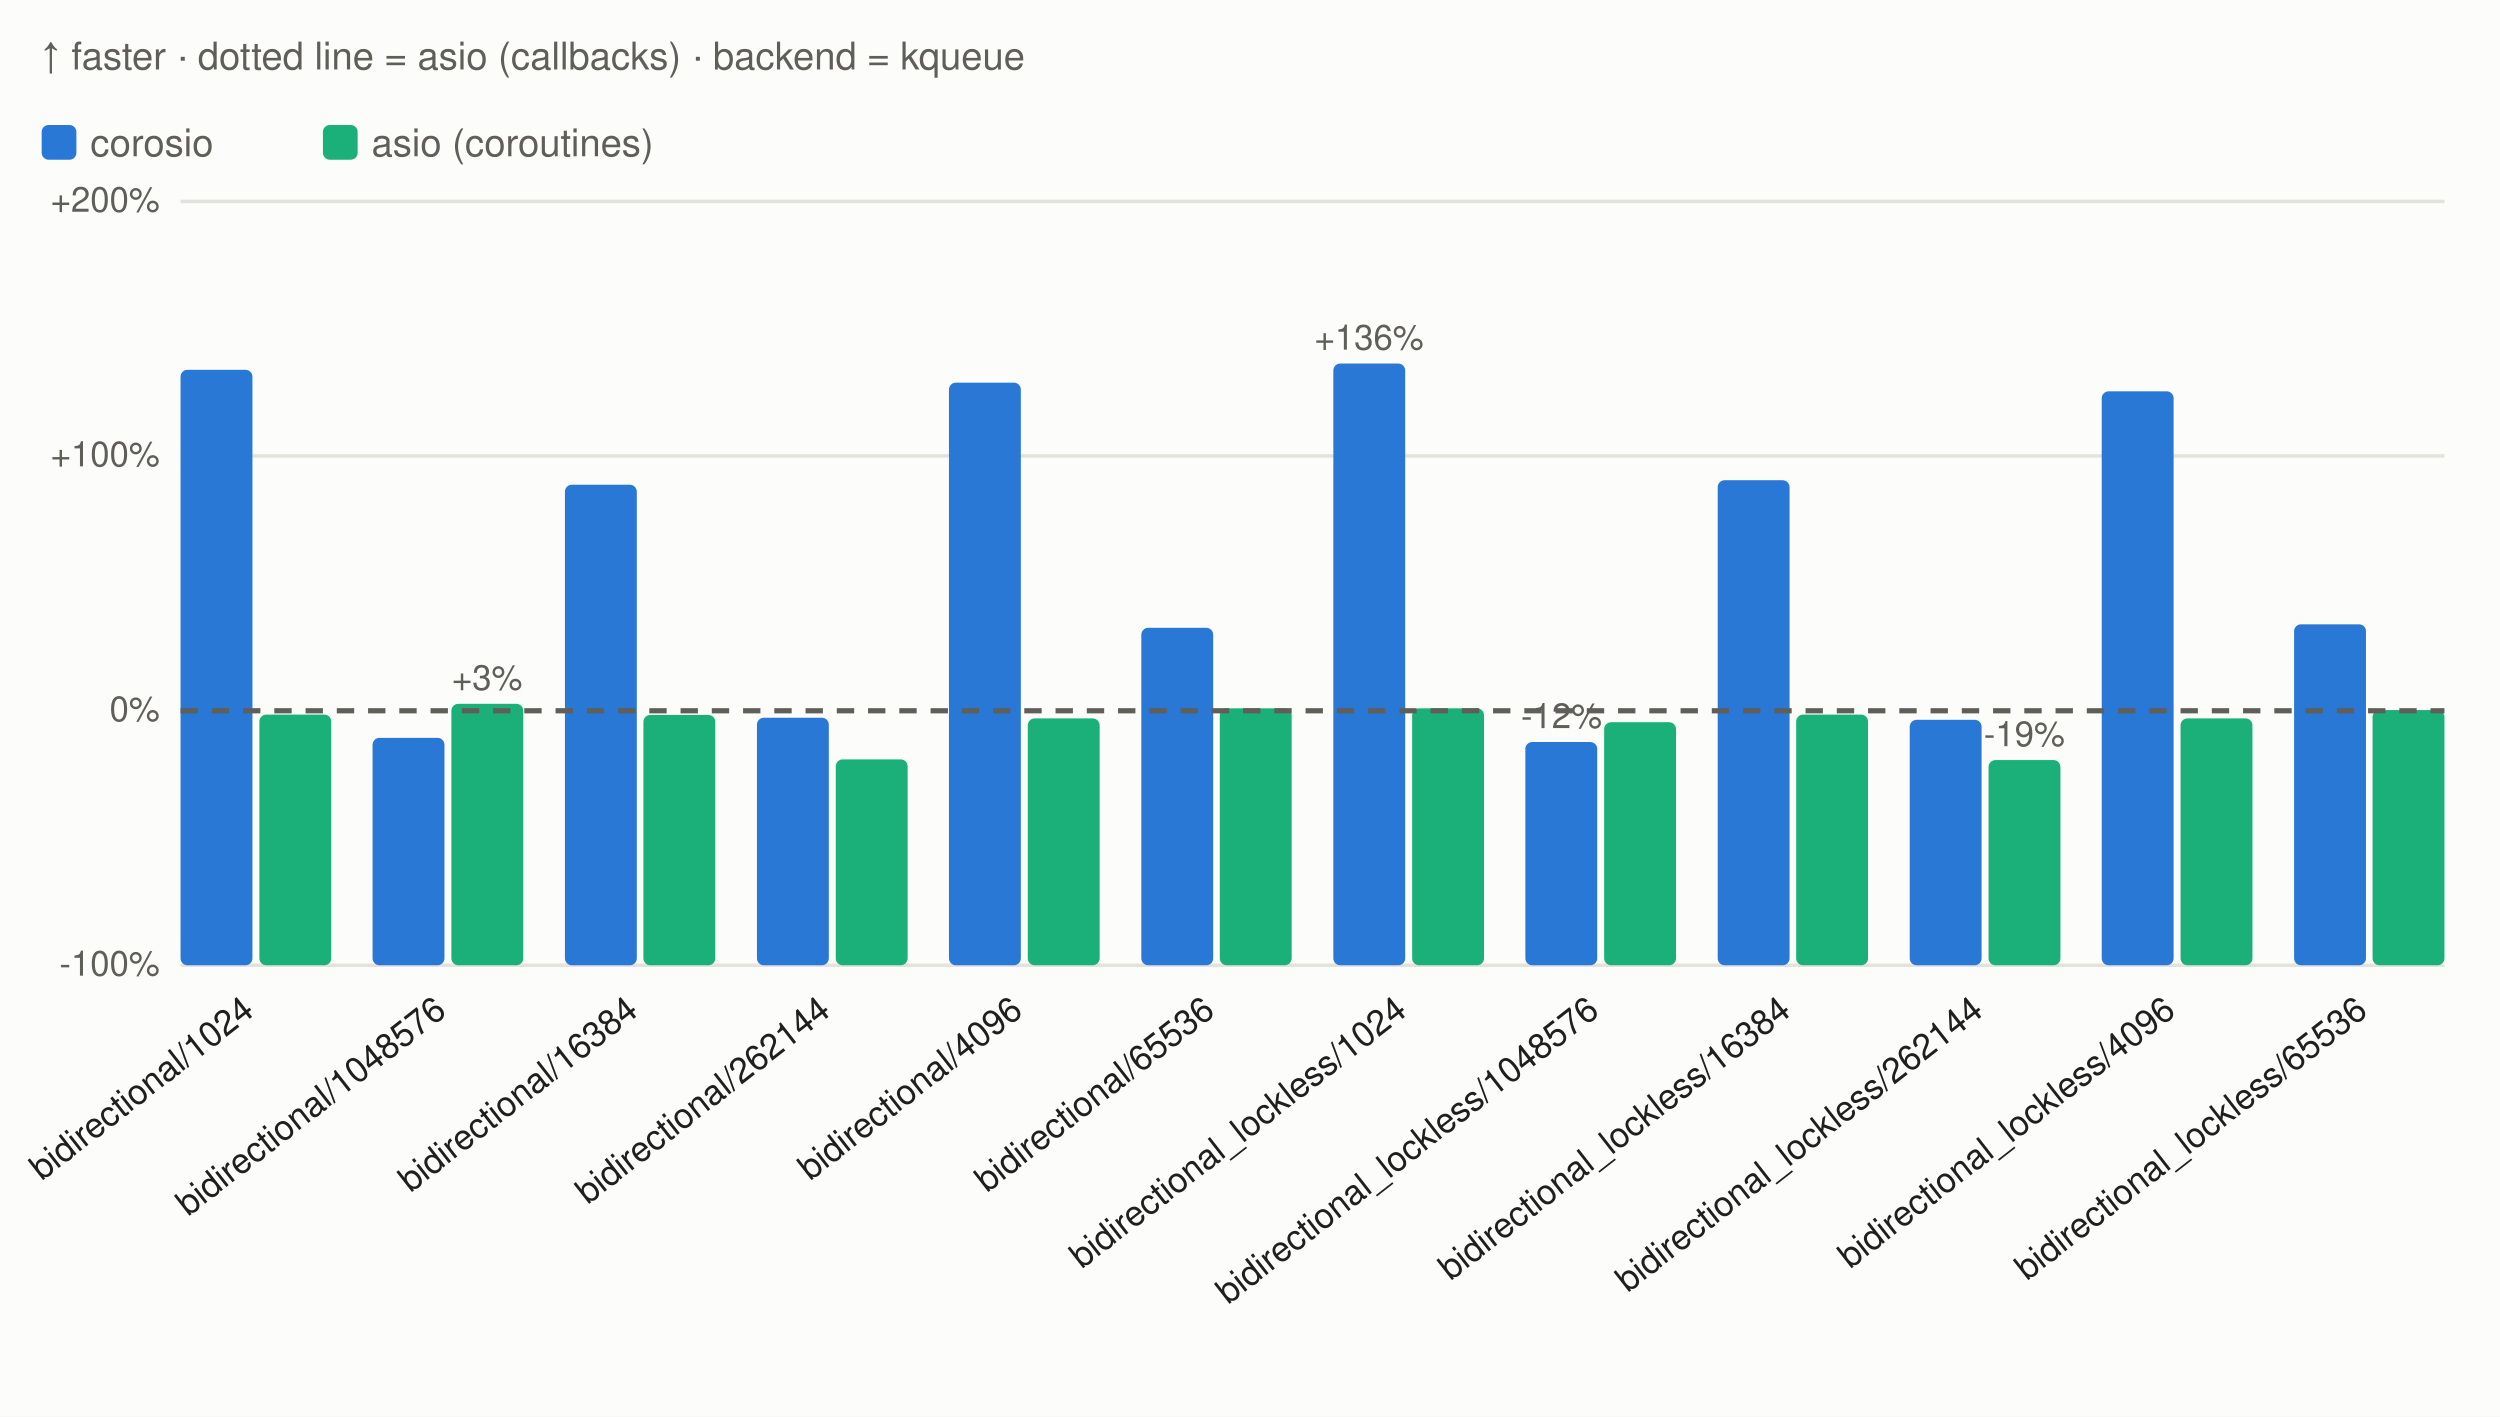
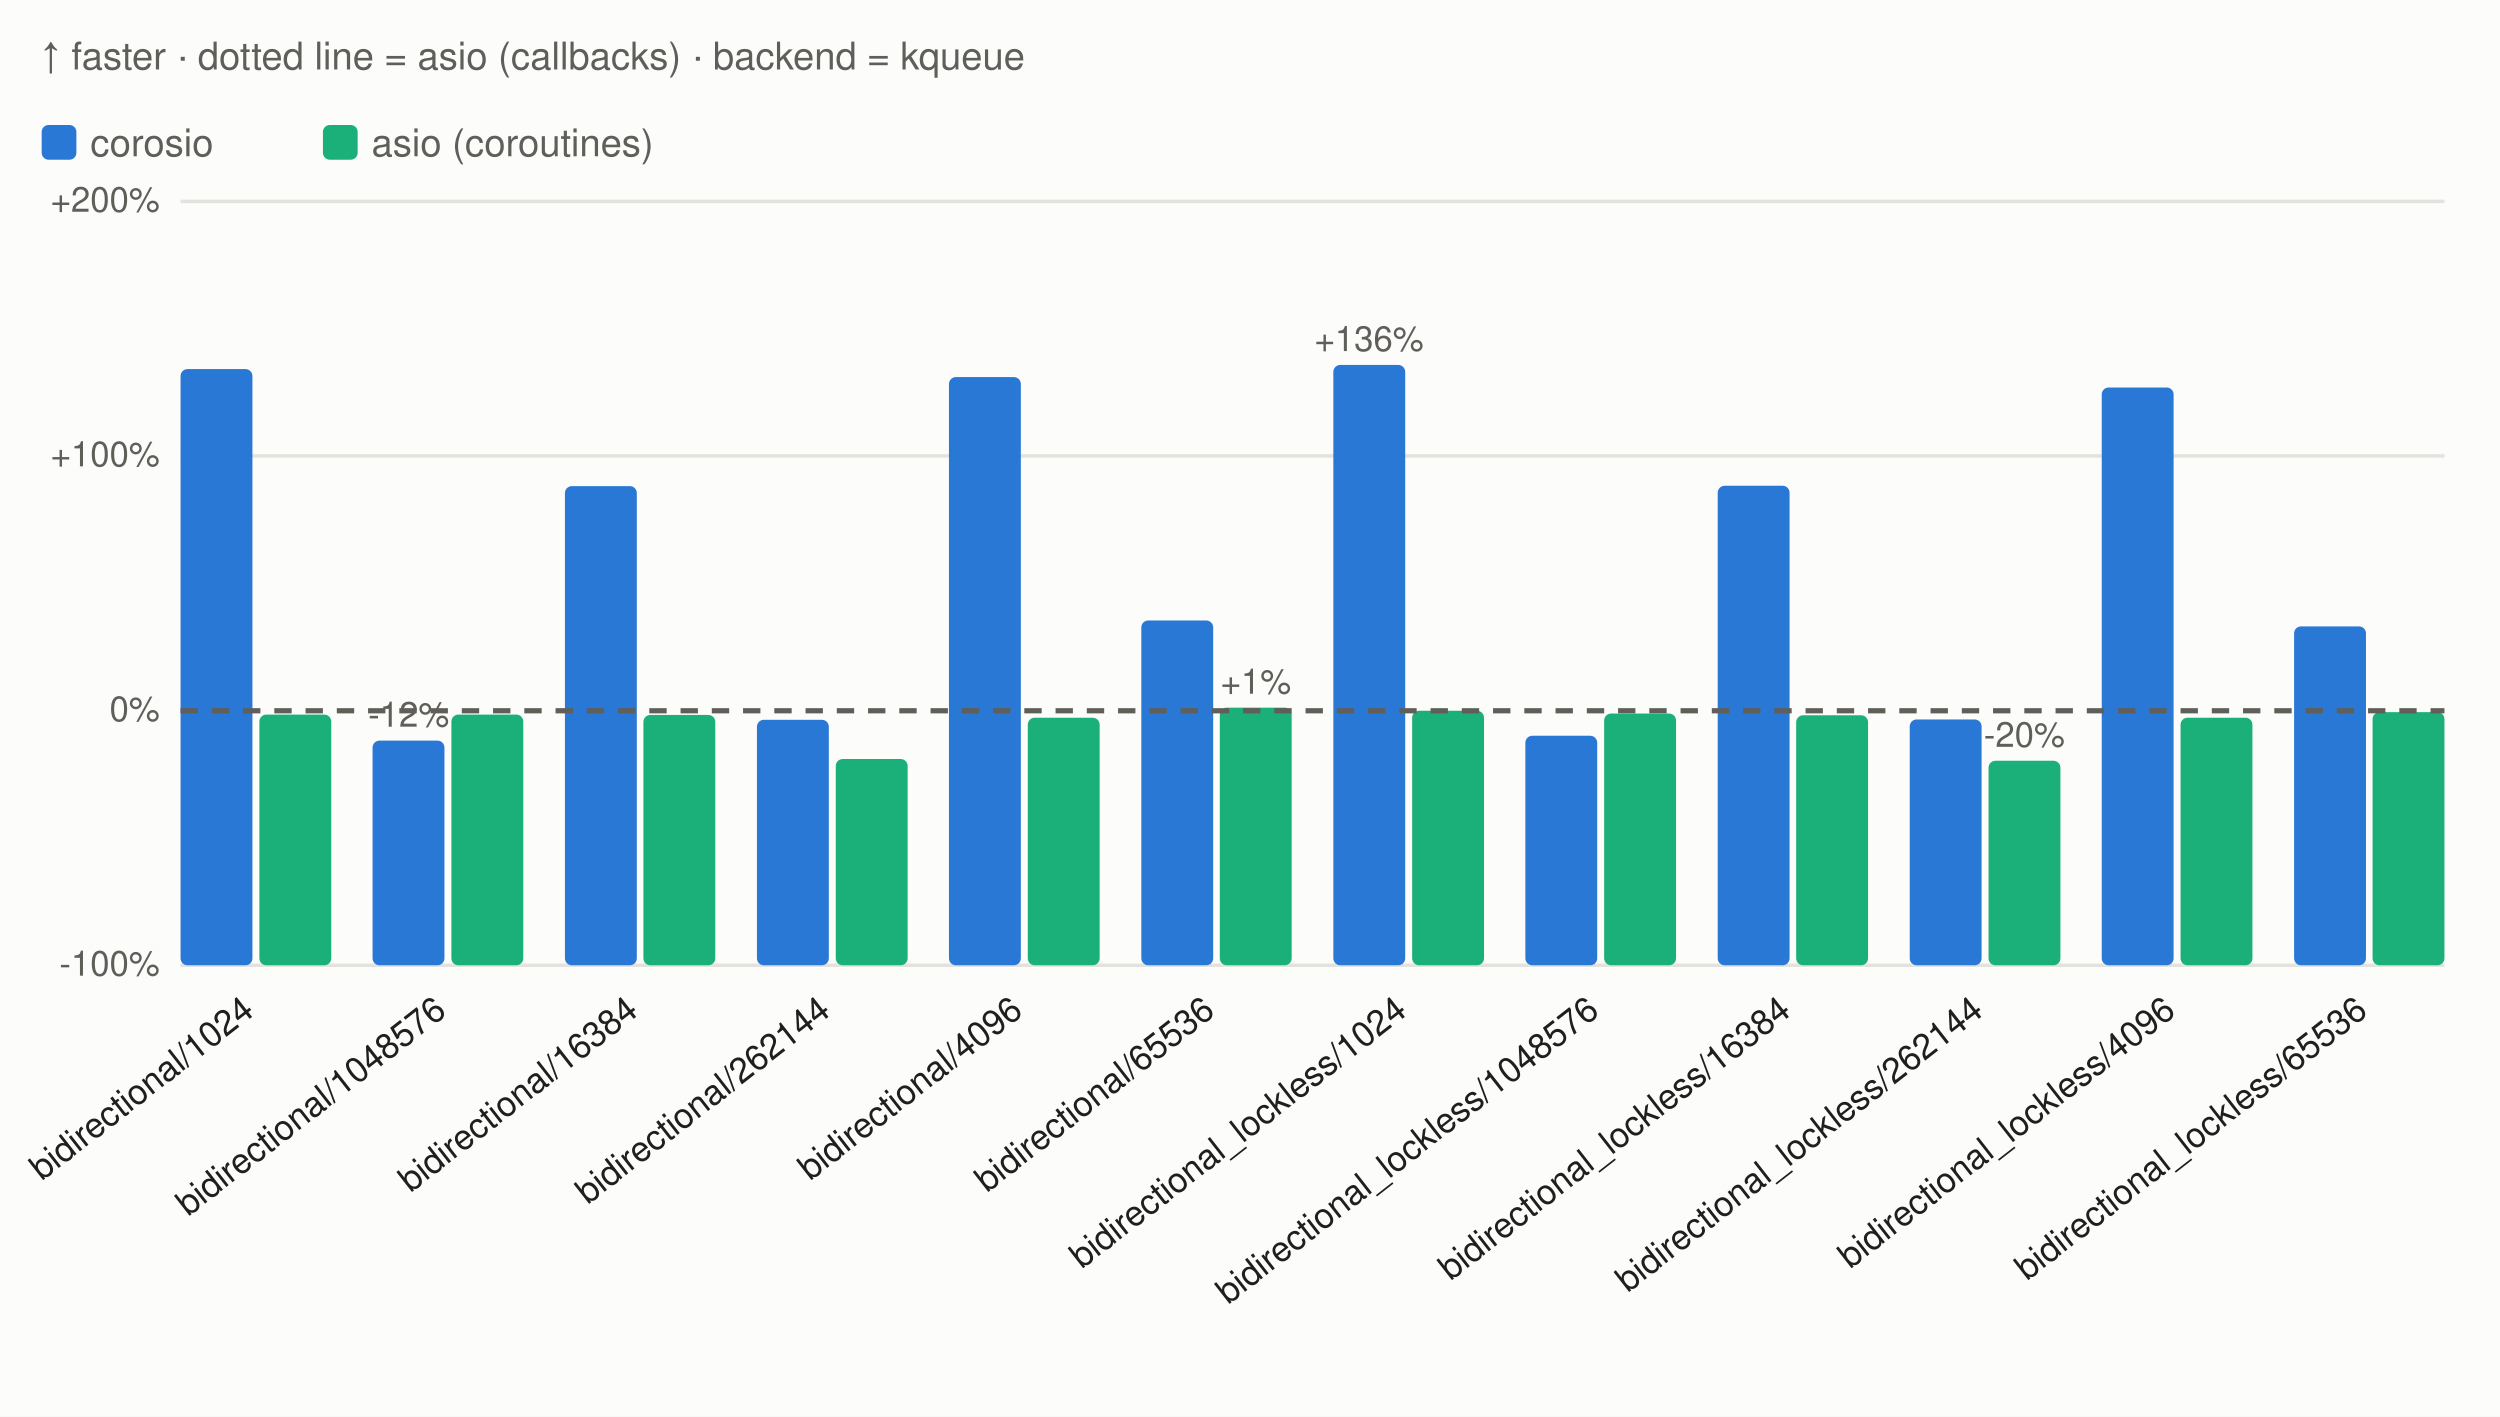
<svg xmlns="http://www.w3.org/2000/svg" class="bch-chart" width="720" height="408" viewBox="0 0 720 408">
  <style>.bch-chart{width:100%;height:auto;overflow:visible}.imageblock.bch-block{align-items:stretch}.imageblock.bch-block .content{width:100%}.bch-seg-label{fill:#ffffff;font-weight:700}html.dark .bch-exact&gt;summary.title,html.dark .bch-exact summary.title{color:var(--text-main-text-primary,#ffffff)}.boostlook .doc .openblock.bch-card{border:1px solid var(--border-border-secondary,#e3e2dc);border-radius:10px;padding:14px 14px 4px;margin-top:1.4rem;margin-bottom:1.4rem}.boostlook .doc .bch-card .imageblock.bch-block{margin-top:0;margin-bottom:0.25rem}.boostlook .doc .bch-card details.bch-exact{margin-top:0;margin-bottom:0.5rem;margin-left:0}.boostlook .doc .bch-card details.bch-exact&gt;summary{margin-left:2rem}.boostlook .doc .bch-card table.stretch,.boostlook #content .bch-card table.stretch{width:100%;margin-left:0;font-size:0.88em}.boostlook .doc .bch-card table.stretch td,.boostlook .doc .bch-card table.stretch th{padding:0.3rem 0.55rem}@media (prefers-color-scheme: dark) {.bch-surface{fill:#1a1a19}.bch-ink{fill:#ffffff}.bch-ink2{fill:#c3c2b7}.bch-grid{stroke:#3a3a38}.bch-zero{stroke:#c3c2b7}.bch-s-native{fill:#3987e5}.bch-s-uring{fill:#d95926}.bch-s-cb{fill:#199e70}.bch-div-pos{fill:#3987e5}.bch-div-neg{fill:#e66767}.bch-div-mid{fill:#383835}}html:not(.dark) .bch-surface{fill:transparent}html:not(.dark) .bch-ink{fill:#1f1f1e}html:not(.dark) .bch-ink2{fill:#5f5e58}html:not(.dark) .bch-grid{stroke:#e3e2dc}html:not(.dark) .bch-zero{stroke:#5f5e58}html:not(.dark) .bch-s-native{fill:#2a78d6}html:not(.dark) .bch-s-uring{fill:#eb6834}html:not(.dark) .bch-s-cb{fill:#1baf7a}html:not(.dark) .bch-div-pos{fill:#2a78d6}html:not(.dark) .bch-div-neg{fill:#e34948}html:not(.dark) .bch-div-mid{fill:#f0efec}html.dark .bch-surface{fill:transparent}html.dark .bch-ink{fill:#ffffff}html.dark .bch-ink2{fill:#c3c2b7}html.dark .bch-grid{stroke:#3a3a38}html.dark .bch-zero{stroke:#c3c2b7}html.dark .bch-s-native{fill:#3987e5}html.dark .bch-s-uring{fill:#d95926}html.dark .bch-s-cb{fill:#199e70}html.dark .bch-div-pos{fill:#3987e5}html.dark .bch-div-neg{fill:#e66767}html.dark .bch-div-mid{fill:#383835}</style>
  <rect width="720" height="408" class="bch-surface" fill="#fcfcfb" />
  <text x="12" y="20" font-family="-apple-system,Segoe UI,Helvetica,Arial,sans-serif" font-size="11" class="bch-ink2" fill="#5f5e58">↑ faster · dotted line = asio (callbacks) · backend = kqueue</text>
  <rect x="12" y="36" width="10" height="10" rx="2" class="bch-s-native" fill="#2a78d6" />
  <text x="26" y="45" font-family="-apple-system,Segoe UI,Helvetica,Arial,sans-serif" font-size="11" class="bch-ink2" fill="#5f5e58">corosio</text>
  <rect x="93" y="36" width="10" height="10" rx="2" class="bch-s-cb" fill="#1baf7a" />
  <text x="107" y="45" font-family="-apple-system,Segoe UI,Helvetica,Arial,sans-serif" font-size="11" class="bch-ink2" fill="#5f5e58">asio (coroutines)</text>
  <line x1="52" y1="278.0" x2="704" y2="278.0" class="bch-grid" stroke="#e3e2dc" stroke-width="1" />
  <text x="46" y="281.0" font-family="-apple-system,Segoe UI,Helvetica,Arial,sans-serif" font-size="10" class="bch-ink2" fill="#5f5e58" text-anchor="end">-100%</text>
  <line x1="52" y1="131.3" x2="704" y2="131.3" class="bch-grid" stroke="#e3e2dc" stroke-width="1" />
  <text x="46" y="134.3" font-family="-apple-system,Segoe UI,Helvetica,Arial,sans-serif" font-size="10" class="bch-ink2" fill="#5f5e58" text-anchor="end">+100%</text>
  <line x1="52" y1="58.0" x2="704" y2="58.0" class="bch-grid" stroke="#e3e2dc" stroke-width="1" />
  <text x="46" y="61.0" font-family="-apple-system,Segoe UI,Helvetica,Arial,sans-serif" font-size="10" class="bch-ink2" fill="#5f5e58" text-anchor="end">+200%</text>
  <text x="46" y="207.7" font-family="-apple-system,Segoe UI,Helvetica,Arial,sans-serif" font-size="10" class="bch-ink2" fill="#5f5e58" text-anchor="end">0%</text>
-   <rect x="52.0" y="106.5" width="20.7" height="171.5" rx="2" class="bch-s-native" fill="#2a78d6" />
+   <rect x="52.0" y="106.3" width="20.7" height="171.7" rx="2" class="bch-s-native" fill="#2a78d6" />
  <rect x="74.7" y="205.8" width="20.7" height="72.2" rx="2" class="bch-s-cb" fill="#1baf7a" />
  <text x="73.7" y="292.0" font-family="-apple-system,Segoe UI,Helvetica,Arial,sans-serif" font-size="10" class="bch-ink" fill="#1f1f1e" text-anchor="end" transform="rotate(-38 73.7 292.0)">bidirectional/1024</text>
-   <rect x="107.3" y="212.5" width="20.7" height="65.5" rx="2" class="bch-s-native" fill="#2a78d6" />
-   <rect x="130.0" y="202.7" width="20.7" height="75.3" rx="2" class="bch-s-cb" fill="#1baf7a" />
-   <text x="140.3" y="198.7" font-family="-apple-system,Segoe UI,Helvetica,Arial,sans-serif" font-size="10" class="bch-ink2" fill="#5f5e58" text-anchor="middle">+3%</text>
+   <rect x="107.3" y="213.3" width="20.7" height="64.7" rx="2" class="bch-s-native" fill="#2a78d6" />
+   <text x="117.7" y="209.3" font-family="-apple-system,Segoe UI,Helvetica,Arial,sans-serif" font-size="10" class="bch-ink2" fill="#5f5e58" text-anchor="middle">-12%</text>
+   <rect x="130.0" y="205.8" width="20.7" height="72.2" rx="2" class="bch-s-cb" fill="#1baf7a" />
  <text x="129.0" y="292.0" font-family="-apple-system,Segoe UI,Helvetica,Arial,sans-serif" font-size="10" class="bch-ink" fill="#1f1f1e" text-anchor="end" transform="rotate(-38 129.0 292.0)">bidirectional/1048576</text>
-   <rect x="162.7" y="139.6" width="20.7" height="138.4" rx="2" class="bch-s-native" fill="#2a78d6" />
+   <rect x="162.7" y="140.0" width="20.7" height="138.0" rx="2" class="bch-s-native" fill="#2a78d6" />
  <rect x="185.3" y="205.9" width="20.7" height="72.1" rx="2" class="bch-s-cb" fill="#1baf7a" />
  <text x="184.3" y="292.0" font-family="-apple-system,Segoe UI,Helvetica,Arial,sans-serif" font-size="10" class="bch-ink" fill="#1f1f1e" text-anchor="end" transform="rotate(-38 184.3 292.0)">bidirectional/16384</text>
-   <rect x="218.0" y="206.7" width="20.7" height="71.3" rx="2" class="bch-s-native" fill="#2a78d6" />
-   <rect x="240.7" y="218.7" width="20.7" height="59.3" rx="2" class="bch-s-cb" fill="#1baf7a" />
+   <rect x="218.0" y="207.3" width="20.7" height="70.7" rx="2" class="bch-s-native" fill="#2a78d6" />
+   <rect x="240.7" y="218.6" width="20.7" height="59.4" rx="2" class="bch-s-cb" fill="#1baf7a" />
  <text x="239.7" y="292.0" font-family="-apple-system,Segoe UI,Helvetica,Arial,sans-serif" font-size="10" class="bch-ink" fill="#1f1f1e" text-anchor="end" transform="rotate(-38 239.7 292.0)">bidirectional/262144</text>
-   <rect x="273.3" y="110.2" width="20.7" height="167.8" rx="2" class="bch-s-native" fill="#2a78d6" />
-   <rect x="296.0" y="206.9" width="20.7" height="71.1" rx="2" class="bch-s-cb" fill="#1baf7a" />
+   <rect x="273.3" y="108.6" width="20.7" height="169.4" rx="2" class="bch-s-native" fill="#2a78d6" />
+   <rect x="296.0" y="206.7" width="20.7" height="71.3" rx="2" class="bch-s-cb" fill="#1baf7a" />
  <text x="295.0" y="292.0" font-family="-apple-system,Segoe UI,Helvetica,Arial,sans-serif" font-size="10" class="bch-ink" fill="#1f1f1e" text-anchor="end" transform="rotate(-38 295.0 292.0)">bidirectional/4096</text>
-   <rect x="328.7" y="180.8" width="20.7" height="97.2" rx="2" class="bch-s-native" fill="#2a78d6" />
-   <rect x="351.3" y="204.0" width="20.7" height="74.0" rx="2" class="bch-s-cb" fill="#1baf7a" />
+   <rect x="328.7" y="178.7" width="20.7" height="99.3" rx="2" class="bch-s-native" fill="#2a78d6" />
+   <rect x="351.3" y="203.8" width="20.7" height="74.2" rx="2" class="bch-s-cb" fill="#1baf7a" />
+   <text x="361.7" y="199.8" font-family="-apple-system,Segoe UI,Helvetica,Arial,sans-serif" font-size="10" class="bch-ink2" fill="#5f5e58" text-anchor="middle">+1%</text>
  <text x="350.3" y="292.0" font-family="-apple-system,Segoe UI,Helvetica,Arial,sans-serif" font-size="10" class="bch-ink" fill="#1f1f1e" text-anchor="end" transform="rotate(-38 350.3 292.0)">bidirectional/65536</text>
-   <rect x="384.0" y="104.7" width="20.7" height="173.3" rx="2" class="bch-s-native" fill="#2a78d6" />
-   <text x="394.3" y="100.7" font-family="-apple-system,Segoe UI,Helvetica,Arial,sans-serif" font-size="10" class="bch-ink2" fill="#5f5e58" text-anchor="middle">+136%</text>
-   <rect x="406.7" y="204.0" width="20.7" height="74.0" rx="2" class="bch-s-cb" fill="#1baf7a" />
+   <rect x="384.0" y="105.1" width="20.7" height="172.9" rx="2" class="bch-s-native" fill="#2a78d6" />
+   <text x="394.3" y="101.1" font-family="-apple-system,Segoe UI,Helvetica,Arial,sans-serif" font-size="10" class="bch-ink2" fill="#5f5e58" text-anchor="middle">+136%</text>
+   <rect x="406.7" y="204.7" width="20.7" height="73.3" rx="2" class="bch-s-cb" fill="#1baf7a" />
  <text x="405.7" y="292.0" font-family="-apple-system,Segoe UI,Helvetica,Arial,sans-serif" font-size="10" class="bch-ink" fill="#1f1f1e" text-anchor="end" transform="rotate(-38 405.7 292.0)">bidirectional_lockless/1024</text>
-   <rect x="439.3" y="213.7" width="20.7" height="64.3" rx="2" class="bch-s-native" fill="#2a78d6" />
-   <text x="449.7" y="209.7" font-family="-apple-system,Segoe UI,Helvetica,Arial,sans-serif" font-size="10" class="bch-ink2" fill="#5f5e58" text-anchor="middle">-12%</text>
-   <rect x="462.0" y="208.0" width="20.7" height="70.0" rx="2" class="bch-s-cb" fill="#1baf7a" />
+   <rect x="439.3" y="211.9" width="20.7" height="66.1" rx="2" class="bch-s-native" fill="#2a78d6" />
+   <rect x="462.0" y="205.5" width="20.7" height="72.5" rx="2" class="bch-s-cb" fill="#1baf7a" />
  <text x="461.0" y="292.0" font-family="-apple-system,Segoe UI,Helvetica,Arial,sans-serif" font-size="10" class="bch-ink" fill="#1f1f1e" text-anchor="end" transform="rotate(-38 461.0 292.0)">bidirectional_lockless/1048576</text>
-   <rect x="494.7" y="138.3" width="20.7" height="139.7" rx="2" class="bch-s-native" fill="#2a78d6" />
-   <rect x="517.3" y="205.8" width="20.7" height="72.2" rx="2" class="bch-s-cb" fill="#1baf7a" />
+   <rect x="494.7" y="139.9" width="20.7" height="138.1" rx="2" class="bch-s-native" fill="#2a78d6" />
+   <rect x="517.3" y="206.0" width="20.7" height="72.0" rx="2" class="bch-s-cb" fill="#1baf7a" />
  <text x="516.3" y="292.0" font-family="-apple-system,Segoe UI,Helvetica,Arial,sans-serif" font-size="10" class="bch-ink" fill="#1f1f1e" text-anchor="end" transform="rotate(-38 516.3 292.0)">bidirectional_lockless/16384</text>
-   <rect x="550.0" y="207.3" width="20.7" height="70.7" rx="2" class="bch-s-native" fill="#2a78d6" />
-   <rect x="572.7" y="218.9" width="20.7" height="59.1" rx="2" class="bch-s-cb" fill="#1baf7a" />
-   <text x="583.0" y="214.9" font-family="-apple-system,Segoe UI,Helvetica,Arial,sans-serif" font-size="10" class="bch-ink2" fill="#5f5e58" text-anchor="middle">-19%</text>
+   <rect x="550.0" y="207.2" width="20.7" height="70.8" rx="2" class="bch-s-native" fill="#2a78d6" />
+   <rect x="572.7" y="219.1" width="20.7" height="58.9" rx="2" class="bch-s-cb" fill="#1baf7a" />
+   <text x="583.0" y="215.1" font-family="-apple-system,Segoe UI,Helvetica,Arial,sans-serif" font-size="10" class="bch-ink2" fill="#5f5e58" text-anchor="middle">-20%</text>
  <text x="571.7" y="292.0" font-family="-apple-system,Segoe UI,Helvetica,Arial,sans-serif" font-size="10" class="bch-ink" fill="#1f1f1e" text-anchor="end" transform="rotate(-38 571.7 292.0)">bidirectional_lockless/262144</text>
-   <rect x="605.3" y="112.7" width="20.7" height="165.3" rx="2" class="bch-s-native" fill="#2a78d6" />
-   <rect x="628.0" y="206.9" width="20.7" height="71.1" rx="2" class="bch-s-cb" fill="#1baf7a" />
+   <rect x="605.3" y="111.6" width="20.7" height="166.4" rx="2" class="bch-s-native" fill="#2a78d6" />
+   <rect x="628.0" y="206.7" width="20.7" height="71.3" rx="2" class="bch-s-cb" fill="#1baf7a" />
  <text x="627.0" y="292.0" font-family="-apple-system,Segoe UI,Helvetica,Arial,sans-serif" font-size="10" class="bch-ink" fill="#1f1f1e" text-anchor="end" transform="rotate(-38 627.0 292.0)">bidirectional_lockless/4096</text>
-   <rect x="660.7" y="179.8" width="20.7" height="98.2" rx="2" class="bch-s-native" fill="#2a78d6" />
-   <rect x="683.3" y="204.5" width="20.7" height="73.5" rx="2" class="bch-s-cb" fill="#1baf7a" />
+   <rect x="660.7" y="180.4" width="20.7" height="97.6" rx="2" class="bch-s-native" fill="#2a78d6" />
+   <rect x="683.3" y="205.1" width="20.7" height="72.9" rx="2" class="bch-s-cb" fill="#1baf7a" />
  <text x="682.3" y="292.0" font-family="-apple-system,Segoe UI,Helvetica,Arial,sans-serif" font-size="10" class="bch-ink" fill="#1f1f1e" text-anchor="end" transform="rotate(-38 682.3 292.0)">bidirectional_lockless/65536</text>
  <line x1="52" y1="204.7" x2="704" y2="204.7" class="bch-zero" stroke="#5f5e58" stroke-width="1.5" stroke-dasharray="5 4" />
</svg>
